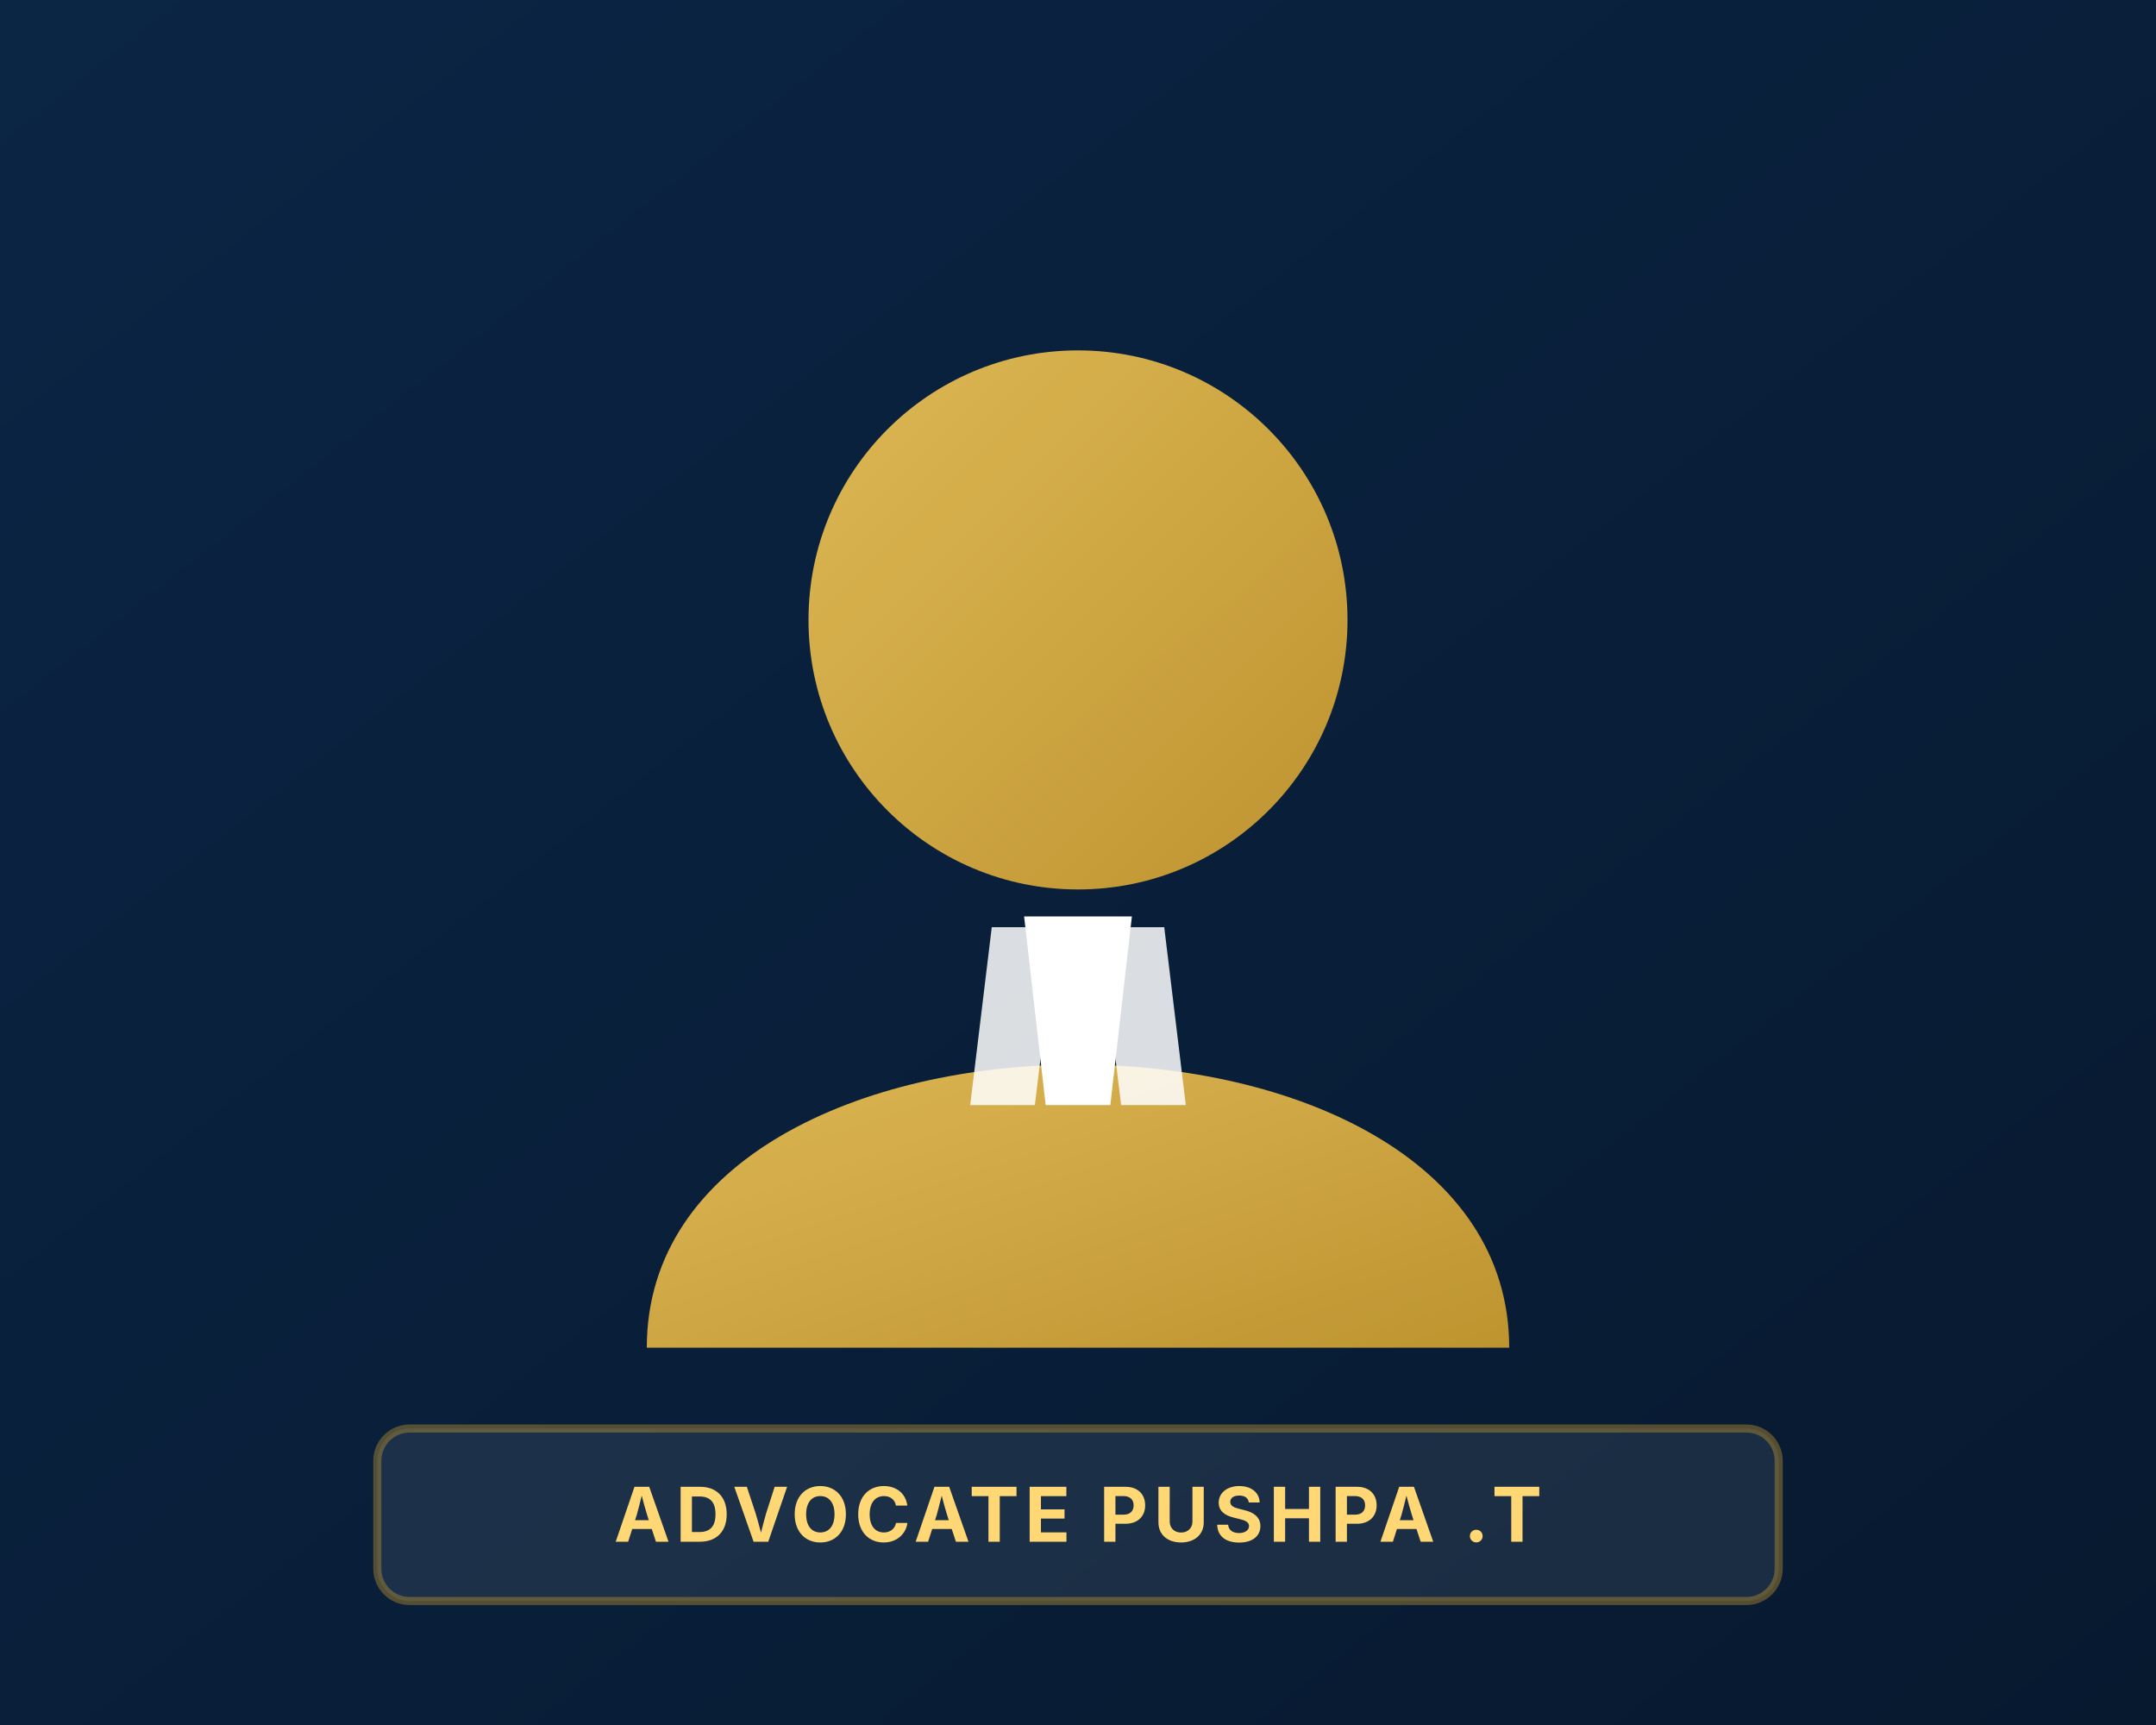
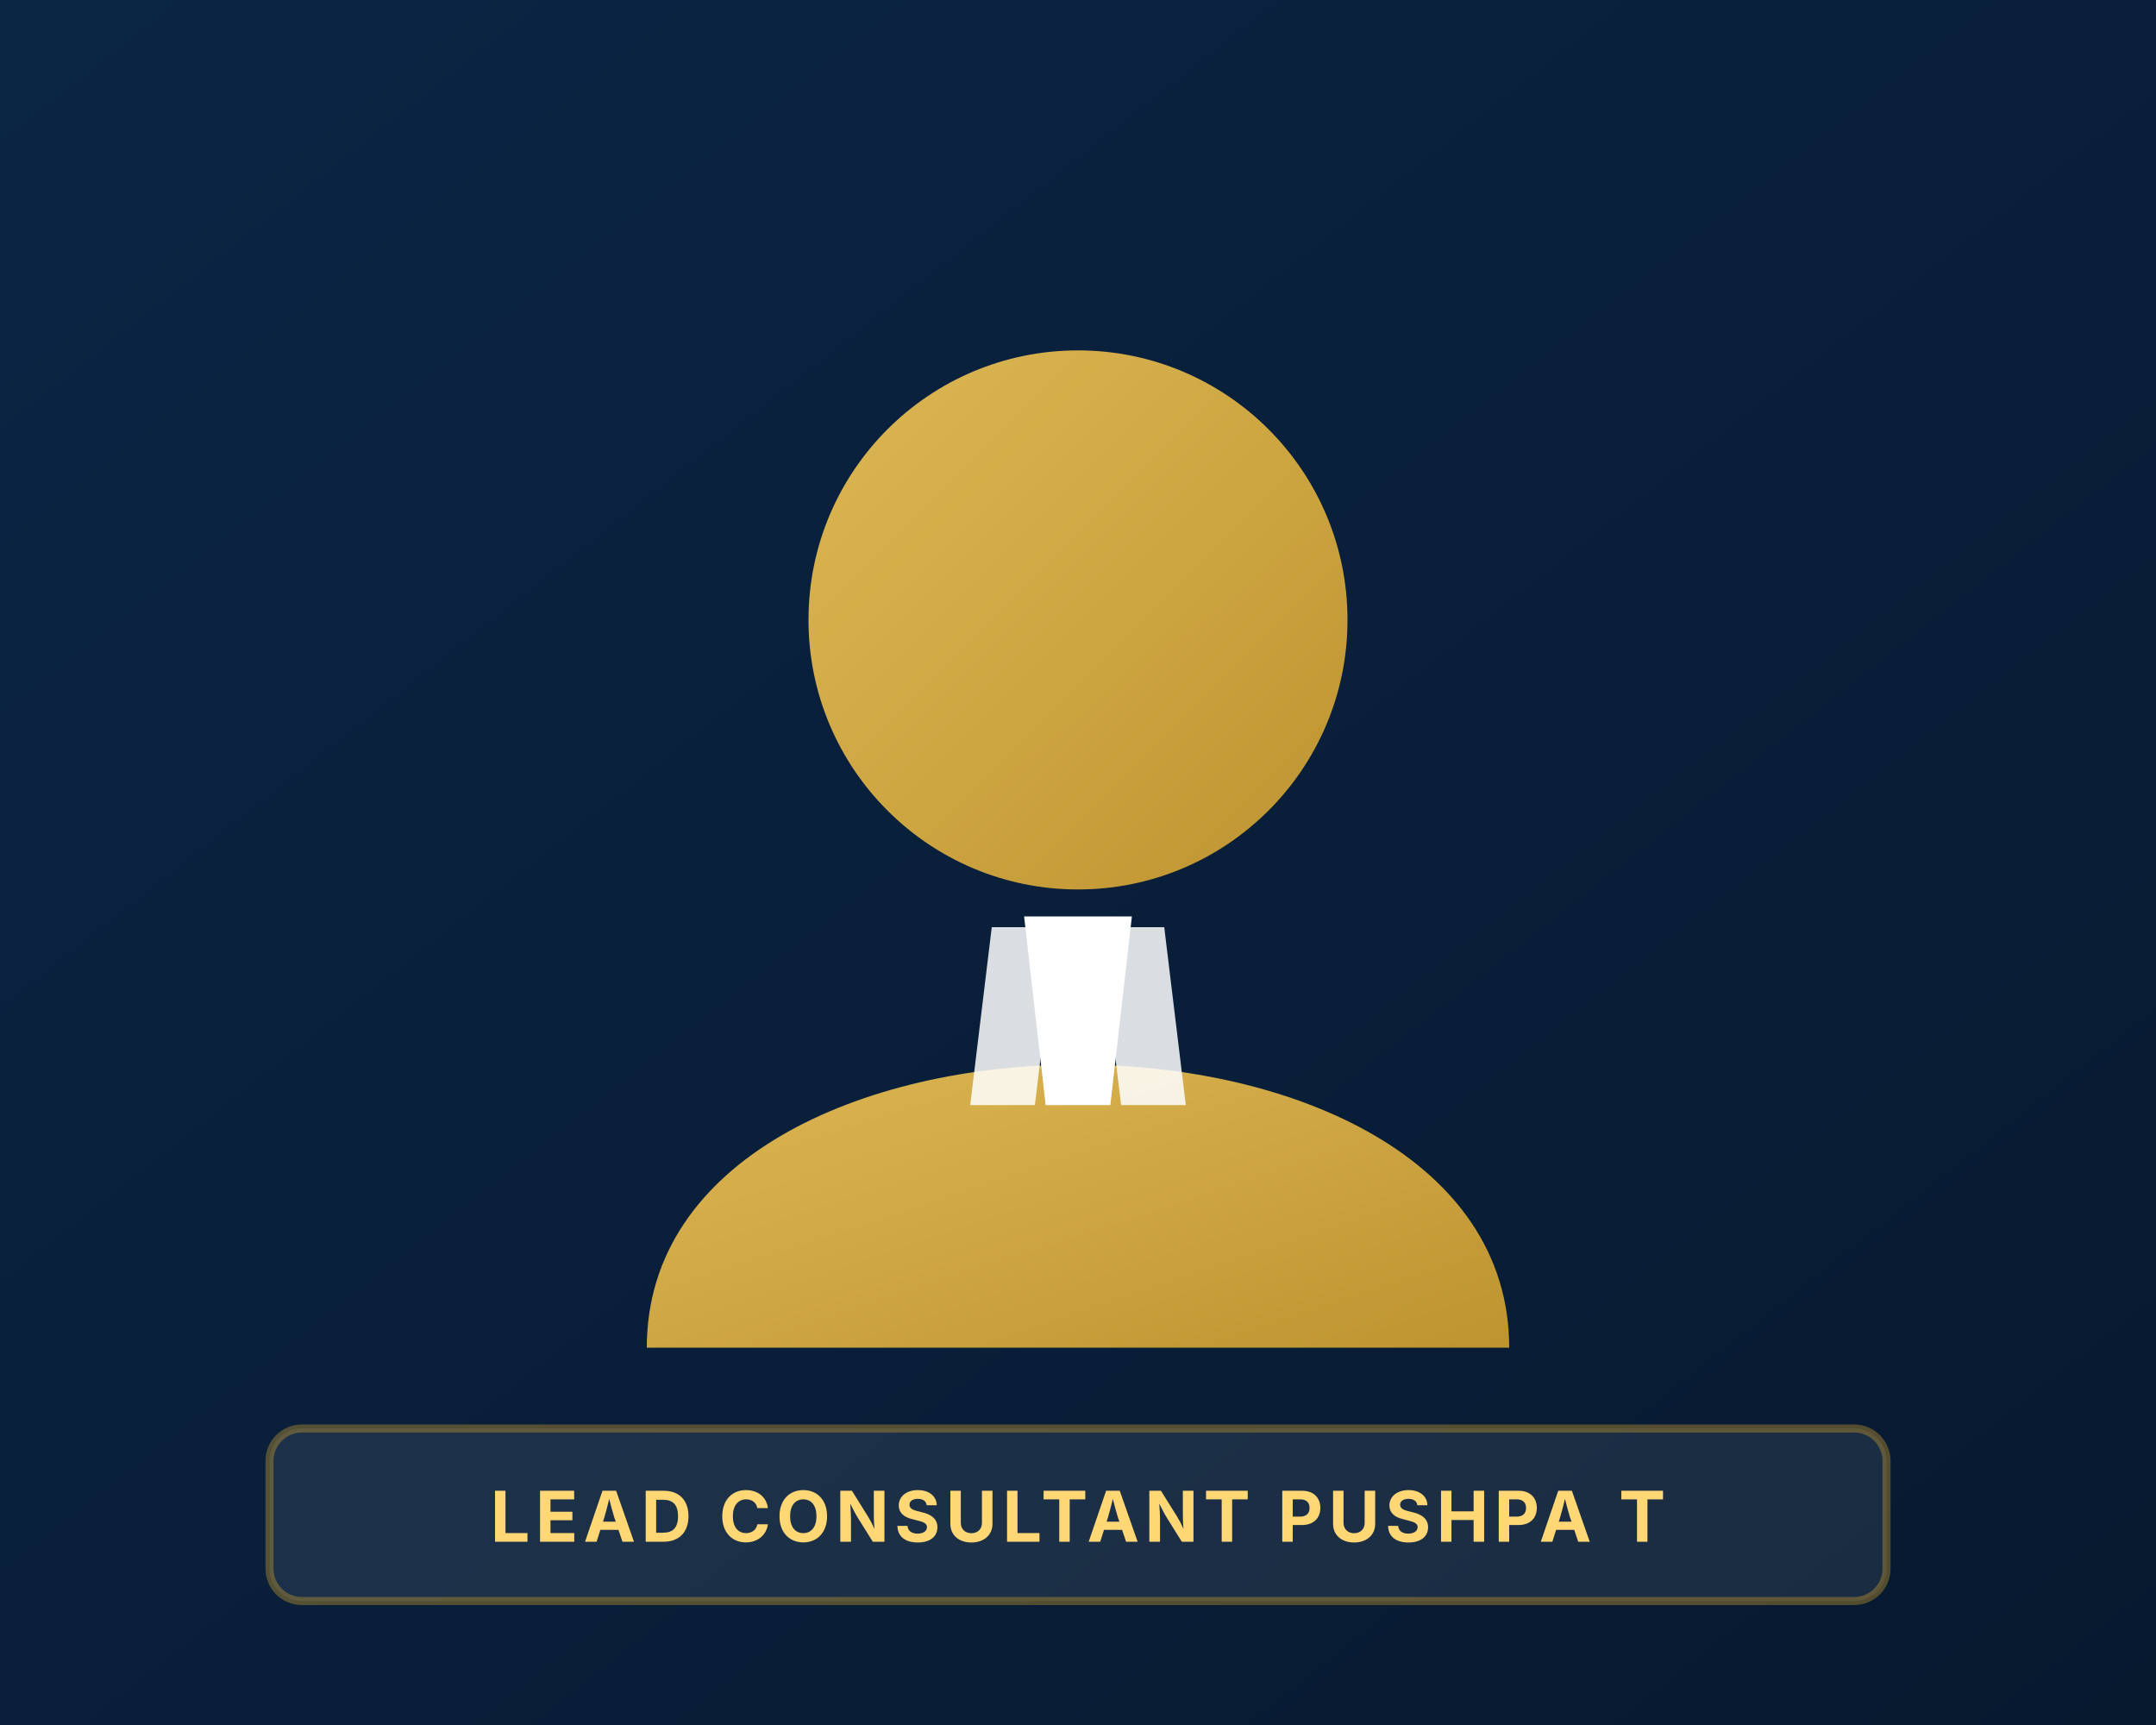
<svg xmlns="http://www.w3.org/2000/svg" viewBox="0 0 400 320" width="100%" height="100%">
  <defs>
    <linearGradient id="bgGrad" x1="0%" y1="0%" x2="100%" y2="100%">
      <stop offset="0%" stop-color="#0b2545" />
      <stop offset="100%" stop-color="#07192f" />
    </linearGradient>
    <linearGradient id="goldGrad" x1="0%" y1="0%" x2="100%" y2="100%">
      <stop offset="0%" stop-color="#e8bf56" />
      <stop offset="100%" stop-color="#c79a2f" />
    </linearGradient>
  </defs>
  <rect width="400" height="320" fill="url(#bgGrad)" />
  <circle cx="200" cy="115" r="50" fill="url(#goldGrad)" opacity="0.95" />
  <path d="M120 250 C120 180, 280 180, 280 250 Z" fill="url(#goldGrad)" opacity="0.95" />
  <polygon points="190,170 210,170 206,205 194,205" fill="#ffffff" />
  <polygon points="184,172 196,172 192,205 180,205" fill="#ffffff" opacity="0.85" />
  <polygon points="204,172 216,172 220,205 208,205" fill="#ffffff" opacity="0.85" />
-   <rect x="70" y="265" width="260" height="32" rx="6" fill="rgba(255,255,255,0.08)" stroke="rgba(199,154,47,0.4)" stroke-width="1.5" />
-   <text x="200" y="286" text-anchor="middle" fill="#ffd875" font-family="'Inter', sans-serif" font-size="14" font-weight="700" letter-spacing="1">ADVOCATE PUSHPA .T</text>
+   <rect x="50" y="265" width="300" height="32" rx="6" fill="rgba(255,255,255,0.08)" stroke="rgba(199,154,47,0.4)" stroke-width="1.5" />
+   <text x="200" y="286" text-anchor="middle" fill="#ffd875" font-family="'Inter', sans-serif" font-size="13" font-weight="700" letter-spacing="1">LEAD CONSULTANT PUSHPA T</text>
</svg>
